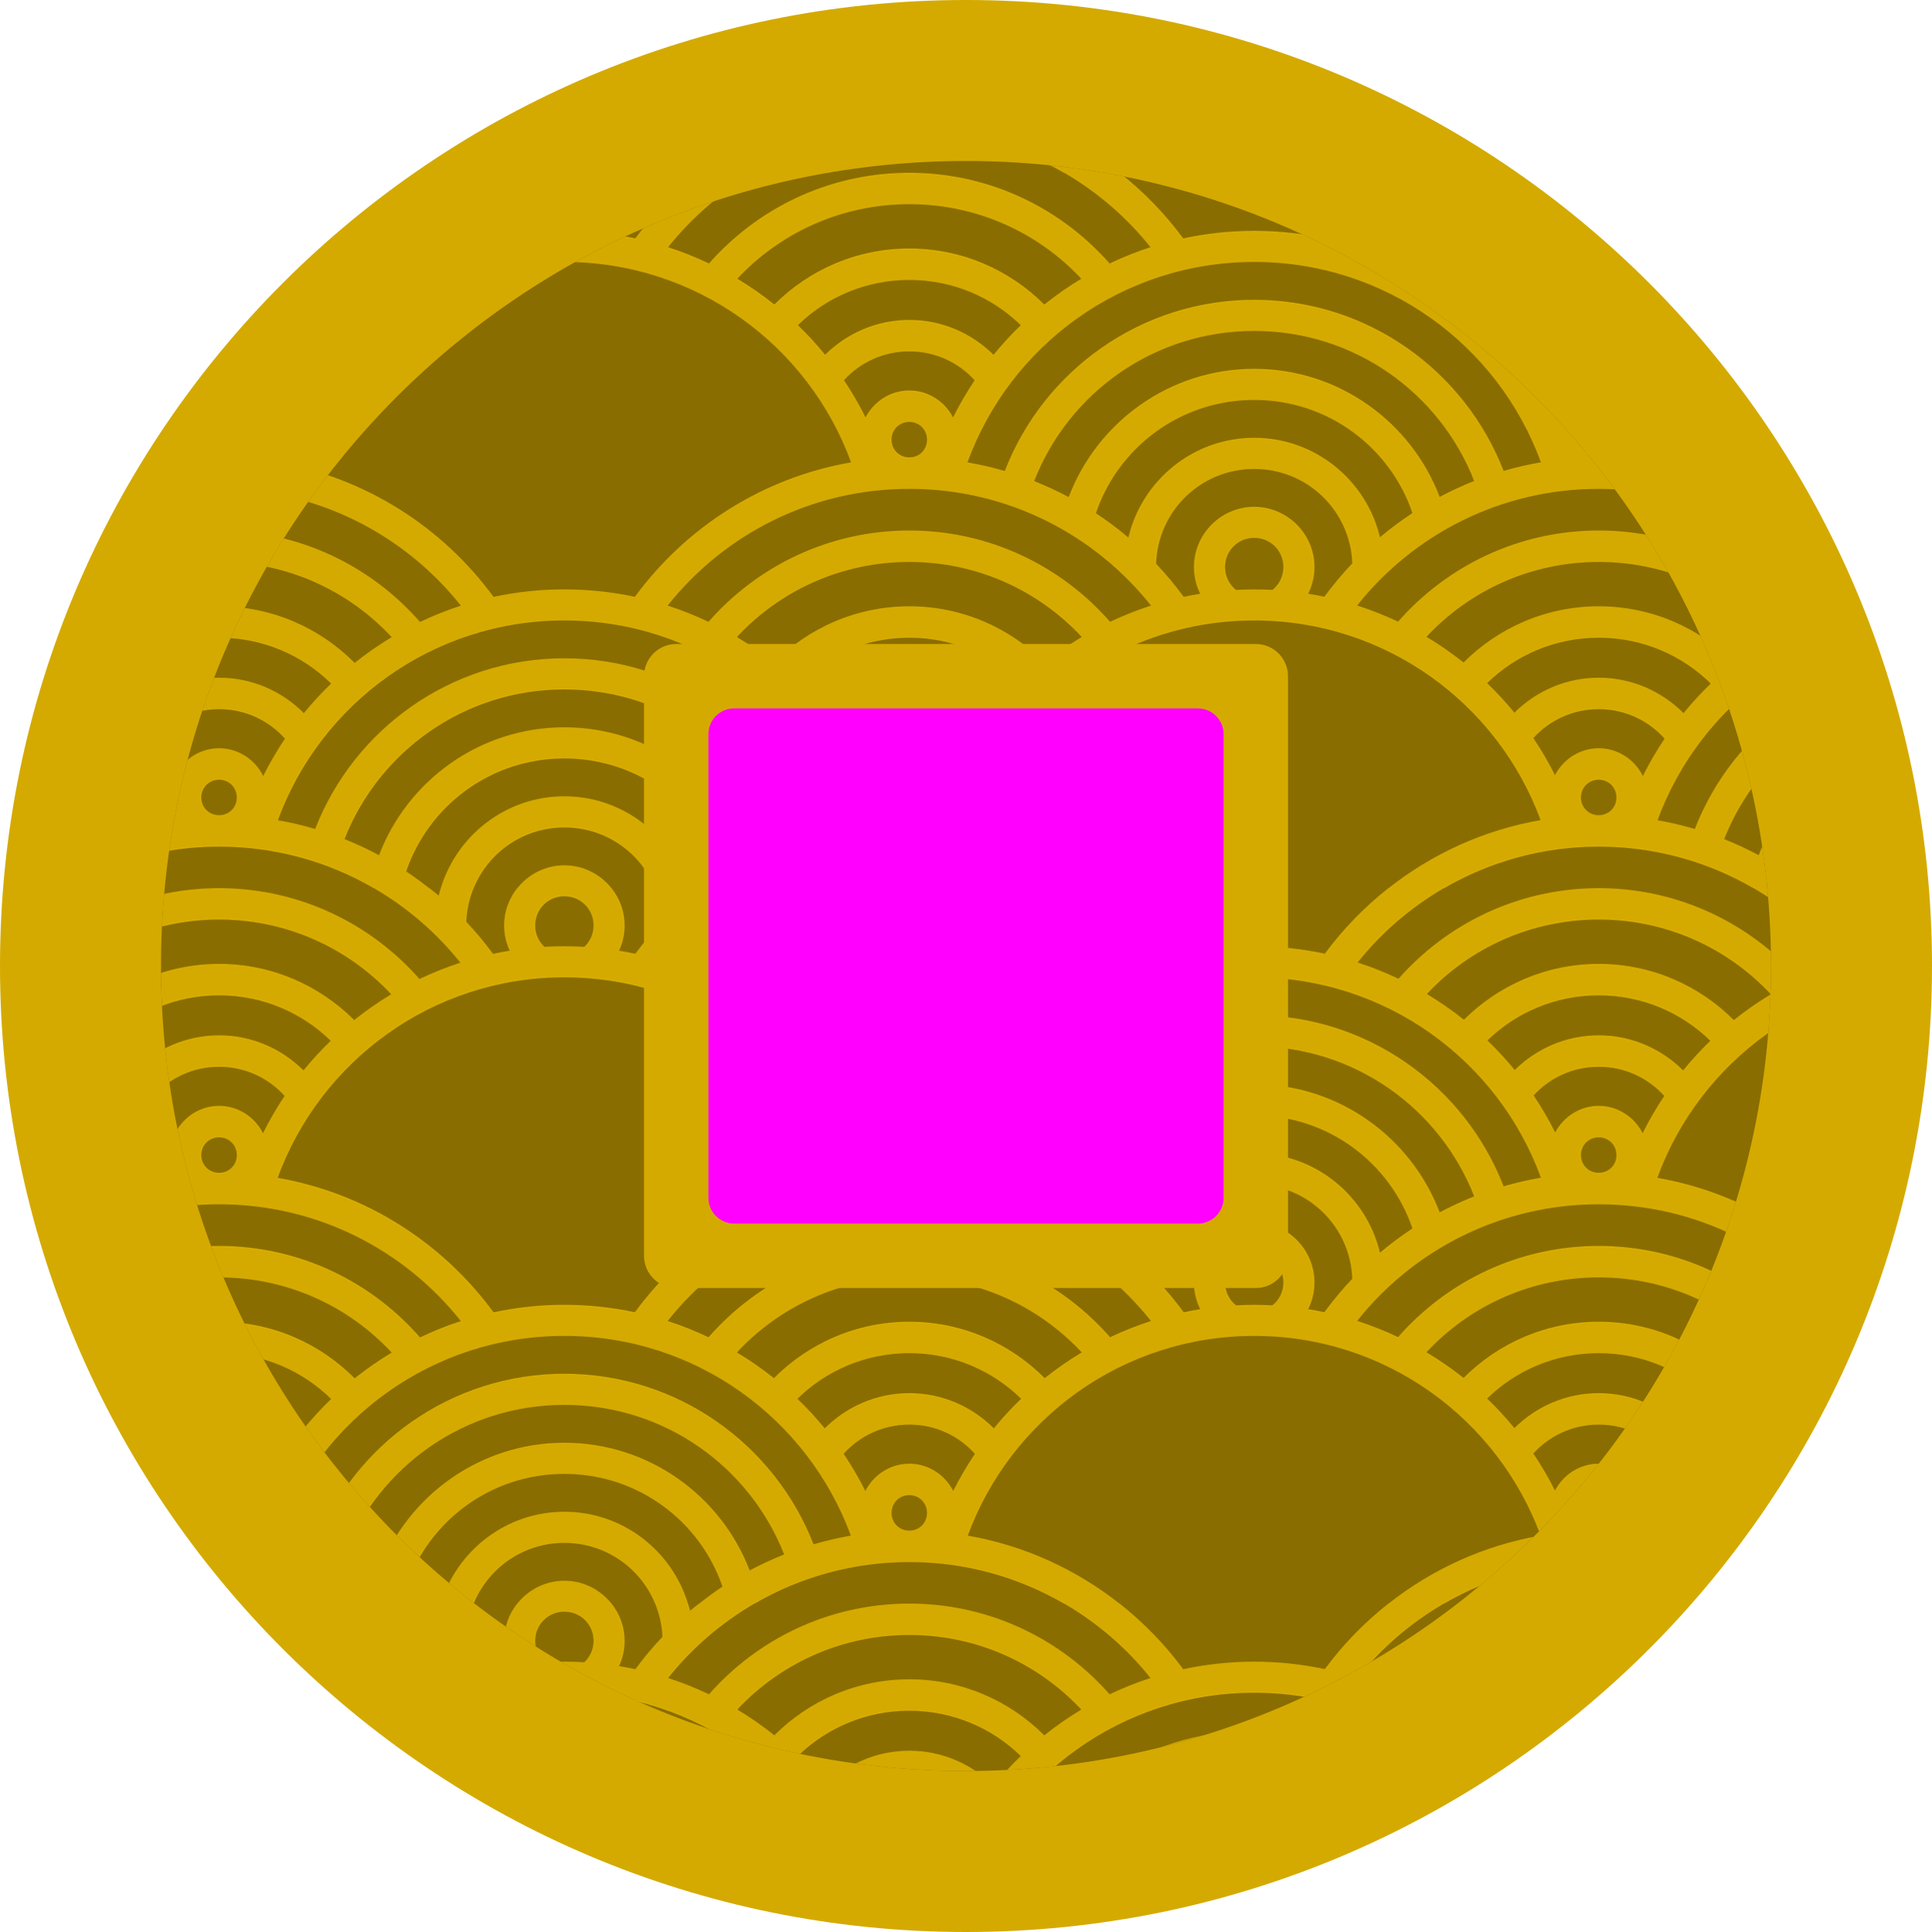
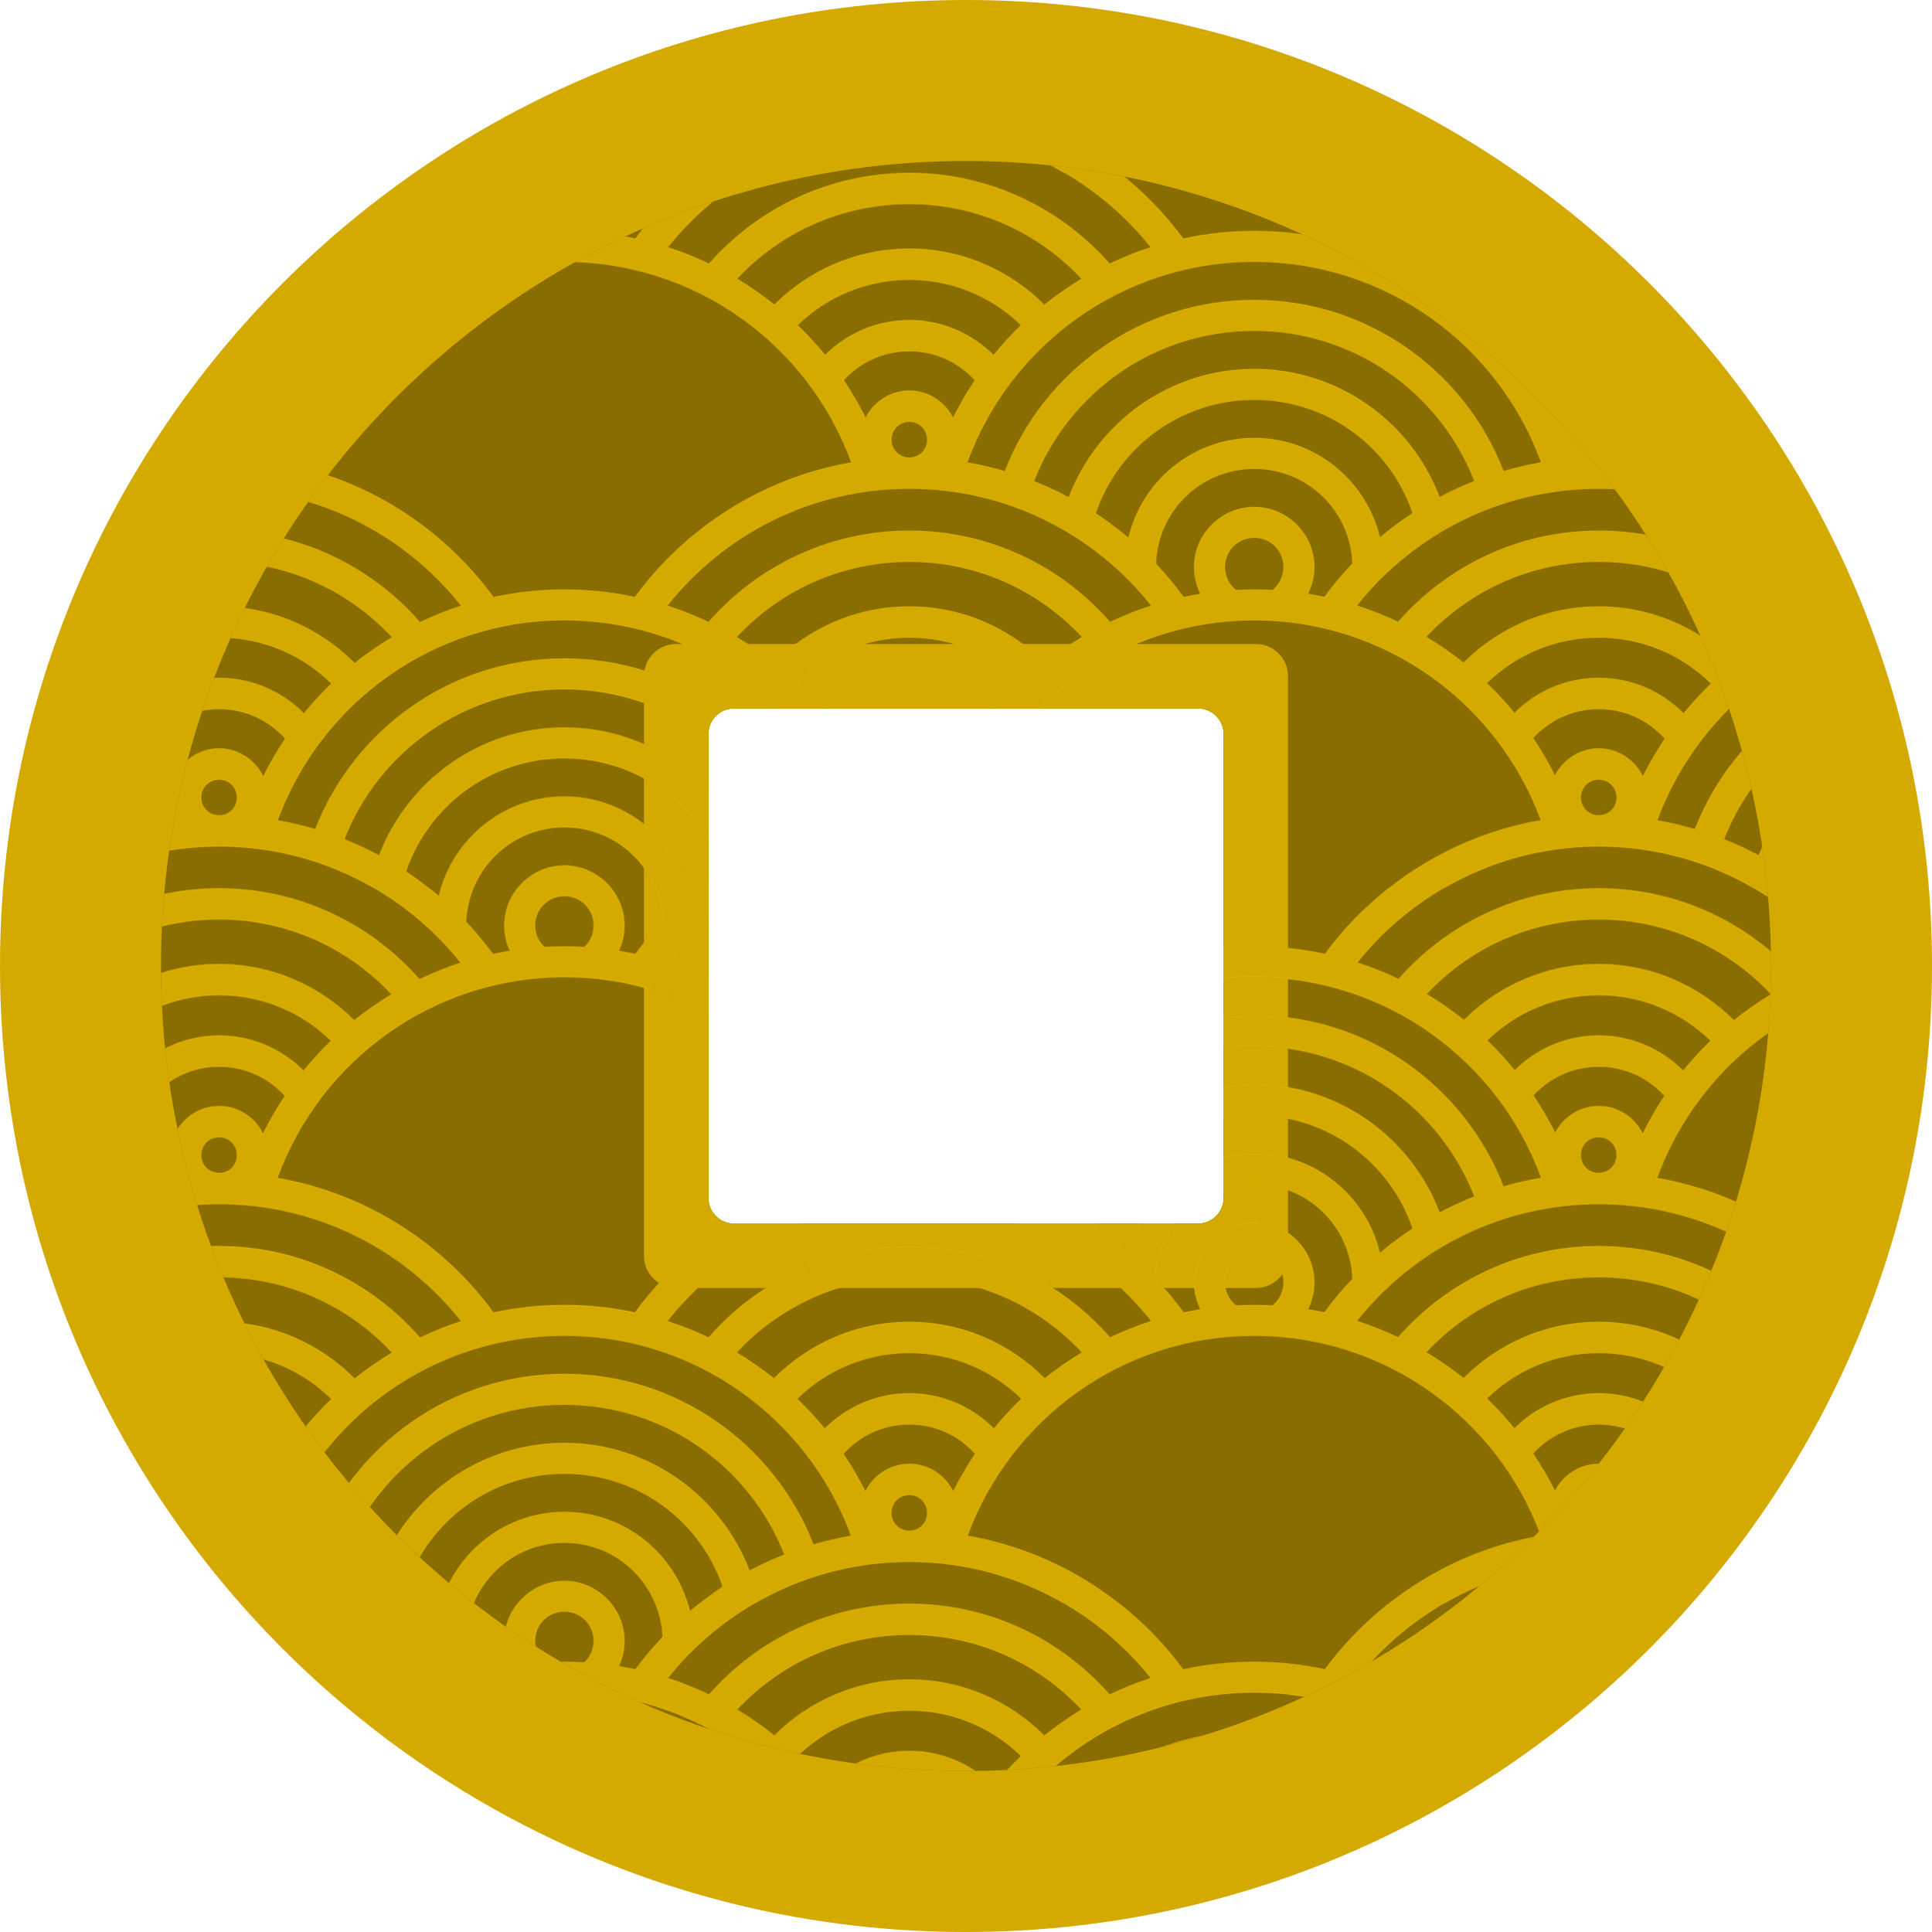
<svg xmlns="http://www.w3.org/2000/svg" xmlns:xlink="http://www.w3.org/1999/xlink" width="600" height="600" viewBox="0 0 158.75 158.75" version="1.1" id="svg1">
  <defs id="defs1">
-     <pattern xlink:href="#ap108" preserveAspectRatio="xMidYMid" id="pattern7" patternTransform="matrix(0.3,0,0,0.3,1180.003,543.2618)" x="0" y="0" />
+     <filter id="selectable_hidder_filter" width="1" height="1" x="0" y="0" style="color-interpolation-filters:sRGB;">
+       <feComposite id="boolops_hidder_primitive" result="composite1" operator="arithmetic" in2="SourceGraphic" in="BackgroundImage" />
+     </filter>
+     <pattern xlink:href="#ap108" preserveAspectRatio="xMidYMid" id="pattern7" patternTransform="matrix(0.3,0,0,0.3,1180.004,543.2618)" x="0" y="0" />
    <pattern patternUnits="userSpaceOnUse" preserveAspectRatio="xMidYMid" width="377.875" height="195.949" patternTransform="translate(1180.003,543.2618) scale(0.2)" style="fill:#d4aa00" id="ap108">
      <path id="path19386" style="opacity:1;fill-opacity:1;stroke:none;stroke-width:9.005;stroke-linecap:round;stroke-dasharray:none;stroke-opacity:1;paint-order:markers fill stroke" d="m 0,0 v 2.214 c 4.459,0 7.992,3.532 7.992,7.991 0,2.335 -0.976,4.406 -2.539,5.855 C 3.648,15.955 1.831,15.901 0,15.901 v 8.515 C 36.118,24.419 66.834,47.291 78.527,79.309 54.307,83.503 33.284,97.075 19.31,116.139 13.081,114.807 6.622,114.101 0,114.101 v 8.515 c 36.057,0 66.73,22.754 78.467,54.707 -3.477,0.605 -6.888,1.399 -10.222,2.379 C 57.609,152.387 31.038,132.981 0,132.981 v 8.531 c 27.393,0 50.756,16.96 60.198,40.965 -3.245,1.289 -6.402,2.753 -9.457,4.384 C 42.931,166.435 23.134,151.883 0,151.883 v 8.531 c 20.113,1.2e-4 37.142,12.887 43.306,30.875 -2.202,1.454 -4.316,3.03 -6.383,4.659 H 52.102 c 12.45,-7.227 26.915,-11.379 42.37,-11.379 15.447,0 29.897,4.157 42.342,11.379 h 15.228 c -11.869,-9.369 -26.051,-15.929 -41.56,-18.627 11.749,-31.915 42.41,-54.701 78.455,-54.701 36.039,0 66.695,22.78 78.45,54.685 -15.548,2.688 -29.768,9.254 -41.665,18.643 h 15.234 c 12.445,-7.222 26.895,-11.379 42.342,-11.379 15.458,0 29.923,4.149 42.375,11.379 h 15.168 c -2.038,-1.608 -4.12,-3.162 -6.29,-4.599 6.147,-18.02 23.188,-30.936 43.323,-30.936 v -8.531 c -23.153,1.2e-4 -42.967,14.575 -50.763,35.028 -3.054,-1.636 -6.206,-3.108 -9.451,-4.401 9.433,-24.024 32.808,-40.999 60.214,-40.999 v -8.531 c -31.048,0 -57.627,19.419 -68.255,46.748 -3.332,-0.983 -6.741,-1.782 -10.217,-2.39 11.732,-31.962 42.409,-54.723 78.472,-54.723 v -8.515 c -6.655,0 -13.146,0.715 -19.403,2.06 -13.95,-19.048 -34.939,-32.618 -59.124,-36.835 11.693,-32.02 42.409,-54.906 78.527,-54.911 v -8.515 c -1.83,2.27e-4 -3.649,0.054 -5.452,0.159 -1.563,-1.448 -2.539,-3.52 -2.539,-5.855 0,-4.459 3.532,-7.991 7.991,-7.991 V 0 h -12.926 c -2.232,2.816 -3.58,6.361 -3.58,10.206 0,2.461 0.551,4.807 1.531,6.912 -1.533,0.251 -3.053,0.539 -4.56,0.865 C 356.075,14.905 353.626,11.971 351.009,9.198 351.129,5.943 351.846,2.854 353.014,0 h -8.999 c -0.203,0.669 -0.41,1.337 -0.573,2.021 C 342.618,1.323 341.756,0.67 340.908,0 h -15.168 c 9.094,5.294 17.12,12.219 23.65,20.4 -3.85,1.252 -7.593,2.745 -11.202,4.472 C 324.993,9.862 305.766,0.296 284.318,0 h -2.032 C 260.866,0.294 241.659,9.832 228.46,24.806 224.849,23.086 221.103,21.596 217.252,20.35 223.774,12.19 231.787,5.283 240.863,0 h -15.195 c -6.557,5.185 -12.423,11.208 -17.387,17.944 -6.239,-1.336 -12.709,-2.043 -19.343,-2.043 -6.669,0 -13.173,0.715 -19.442,2.065 C 164.53,11.221 158.66,5.191 152.098,0 h -15.19 c 9.086,5.288 17.106,12.201 23.633,20.373 -3.85,1.249 -7.593,2.748 -11.202,4.472 C 136.144,9.849 116.927,0.296 95.491,0 H 93.453 C 72.02,0.296 52.804,9.847 39.605,24.839 35.994,23.116 32.259,21.621 28.408,20.373 34.934,12.202 42.956,5.288 52.041,0 H 36.862 C 36.045,0.646 35.212,1.272 34.417,1.944 34.258,1.285 34.056,0.644 33.861,0 h -9.005 c 1.156,2.822 1.873,5.872 2.005,9.087 -2.651,2.8 -5.132,5.761 -7.424,8.873 -1.475,-0.317 -2.966,-0.597 -4.467,-0.843 0.981,-2.107 1.537,-4.449 1.537,-6.912 C 16.506,6.361 15.158,2.816 12.926,0 Z m 94.472,8.592 c 18.609,0 35.352,7.853 47.112,20.428 -3.541,2.129 -6.928,4.49 -10.139,7.061 -9.478,-9.472 -22.549,-15.35 -36.972,-15.35 -14.416,0 -27.486,5.869 -36.967,15.333 C 54.293,33.493 50.907,31.137 47.365,29.008 59.129,16.44 75.867,8.592 94.472,8.592 Z m 188.828,0 c 18.626,0 35.383,7.867 47.145,20.461 -3.541,2.132 -6.929,4.492 -10.139,7.066 -9.481,-9.493 -22.564,-15.388 -37.005,-15.388 -14.398,0 -27.45,5.857 -36.928,15.3 -3.215,-2.569 -6.606,-4.928 -10.15,-7.055 11.762,-12.55 28.49,-20.384 47.079,-20.384 z m -94.361,15.823 c 36.121,0 66.843,22.834 78.533,54.878 -3.477,0.598 -6.893,1.384 -10.228,2.357 -10.596,-27.394 -37.21,-46.869 -68.305,-46.869 -31.105,0 -57.727,19.489 -68.316,46.897 -3.334,-0.977 -6.745,-1.767 -10.222,-2.368 11.685,-32.052 42.411,-54.894 78.538,-54.894 z m -94.466,4.929 c 11.894,0 22.655,4.725 30.529,12.398 -2.644,2.551 -5.132,5.263 -7.457,8.113 -5.932,-5.896 -14.082,-9.561 -23.071,-9.561 -8.98,0 -17.126,3.66 -23.06,9.545 -2.325,-2.85 -4.818,-5.555 -7.463,-8.107 7.876,-7.666 18.635,-12.387 30.523,-12.387 z m 188.828,0 c 11.916,0 22.695,4.743 30.573,12.442 -2.643,2.554 -5.134,5.26 -7.457,8.113 -5.935,-5.921 -14.103,-9.605 -23.115,-9.605 -8.957,0 -17.081,3.642 -23.011,9.501 -2.328,-2.848 -4.821,-5.557 -7.468,-8.107 7.872,-7.642 18.613,-12.343 30.479,-12.343 z m -94.361,13.967 c 27.444,0 50.845,17.021 60.253,41.098 -3.248,1.283 -6.404,2.742 -9.462,4.367 -7.779,-20.488 -27.612,-35.094 -50.791,-35.094 -23.195,7.6e-5 -43.04,14.627 -50.807,35.138 -3.057,-1.63 -6.215,-3.092 -9.462,-4.379 9.399,-24.095 32.813,-41.131 60.27,-41.131 z m -94.466,5.601 c 7.122,0 13.487,3.055 17.9,7.92 -2.18,3.253 -4.162,6.651 -5.921,10.178 -2.24,-4.367 -6.776,-7.397 -11.979,-7.397 -5.196,0 -9.737,3.022 -11.985,7.38 -1.757,-3.528 -3.73,-6.926 -5.91,-10.178 4.416,-4.856 10.78,-7.903 17.894,-7.903 z m 188.828,0 c 7.15,0 13.535,3.082 17.949,7.98 -2.183,3.265 -4.162,6.675 -5.921,10.217 -2.221,-4.42 -6.787,-7.496 -12.029,-7.496 -5.156,0 -9.664,2.977 -11.929,7.281 -1.757,-3.512 -3.734,-6.895 -5.91,-10.134 4.414,-4.822 10.753,-7.848 17.839,-7.848 z m -94.361,13.301 c 20.152,1.14e-4 37.205,12.937 43.339,30.98 -3.099,2.038 -6.073,4.254 -8.9,6.637 -3.702,-15.59 -17.744,-27.252 -34.439,-27.252 -16.723,0 -30.787,11.7 -34.461,27.329 -2.828,-2.389 -5.799,-4.615 -8.9,-6.659 6.117,-18.073 23.189,-31.035 43.361,-31.035 z m -94.466,6.02 c 2.731,0 4.852,2.138 4.852,4.869 0,2.605 -1.93,4.652 -4.478,4.836 -0.125,-5.29e-4 -0.249,-0.004 -0.375,-0.004 -0.125,0 -0.249,0.004 -0.375,0.004 -2.549,-0.184 -4.494,-2.231 -4.494,-4.836 0,-2.731 2.138,-4.869 4.869,-4.869 z m 188.828,0 c 2.731,0 4.852,2.138 4.852,4.869 0,2.605 -1.93,4.652 -4.478,4.836 -0.125,-5.29e-4 -0.249,-0.004 -0.375,-0.004 -0.125,0 -0.249,0.004 -0.375,0.004 -2.547,-0.186 -4.494,-2.232 -4.494,-4.836 0,-2.731 2.138,-4.869 4.869,-4.869 z m -94.361,12.882 c 14.553,0 26.33,11.436 26.866,25.853 -2.739,2.883 -5.299,5.94 -7.656,9.154 -1.464,-0.311 -2.945,-0.586 -4.434,-0.826 1.102,-2.208 1.729,-4.689 1.729,-7.309 0,-9.067 -7.439,-16.506 -16.506,-16.506 -9.067,0 -16.506,7.439 -16.506,16.506 0,2.617 0.618,5.102 1.718,7.309 -1.52,0.246 -3.027,0.529 -4.522,0.848 -2.331,-3.181 -4.856,-6.208 -7.562,-9.066 0.48,-14.469 12.282,-25.963 26.871,-25.963 z m -94.466,5.453 c 26.849,0 50.724,12.495 66.201,31.972 -3.854,1.242 -7.599,2.727 -11.213,4.445 -13.407,-15.314 -33.074,-25.01 -54.988,-25.01 -21.916,0 -41.587,9.699 -54.999,25.015 -3.61,-1.718 -7.348,-3.207 -11.197,-4.45 C 43.752,99.064 67.624,86.568 94.472,86.568 Z m 188.828,0 c 26.859,0 50.746,12.504 66.223,31.993 -3.85,1.247 -7.587,2.745 -11.197,4.467 -13.408,-15.339 -33.092,-25.054 -55.026,-25.054 -21.895,0 -41.549,9.68 -54.96,24.971 -3.615,-1.714 -7.36,-3.195 -11.213,-4.434 15.477,-19.46 39.338,-31.944 66.174,-31.944 z m -94.361,13.427 c 4.459,0 7.992,3.533 7.992,7.992 0,2.56 -1.171,4.805 -3.007,6.257 -1.651,-0.088 -3.311,-0.132 -4.984,-0.132 -1.672,0 -3.334,0.05 -4.984,0.138 -1.837,-1.451 -3.007,-3.701 -3.007,-6.262 0,-4.459 3.532,-7.992 7.991,-7.992 z m -94.466,6.598 c 18.67,0 35.462,7.903 47.228,20.549 -3.545,2.123 -6.935,4.479 -10.151,7.044 -9.486,-9.533 -22.601,-15.454 -37.077,-15.454 -14.479,0 -27.597,5.923 -37.088,15.46 -3.214,-2.565 -6.602,-4.921 -10.145,-7.044 11.77,-12.648 28.561,-20.554 47.233,-20.554 z m 188.828,0 c 18.692,0 35.504,7.92 47.272,20.593 -3.543,2.127 -6.932,4.486 -10.145,7.055 -9.491,-9.564 -22.624,-15.509 -37.127,-15.509 -14.448,0 -27.541,5.898 -37.028,15.399 -3.218,-2.563 -6.614,-4.913 -10.161,-7.033 11.768,-12.62 28.541,-20.505 47.189,-20.505 z M 94.472,127.346 c 11.943,0 22.746,4.762 30.628,12.491 -2.649,2.548 -5.144,5.254 -7.474,8.102 -5.938,-5.944 -14.122,-9.644 -23.154,-9.644 -9.034,0 -17.222,3.703 -23.165,9.649 -2.331,-2.847 -4.824,-5.553 -7.474,-8.102 7.886,-7.732 18.693,-12.497 30.639,-12.497 z m 188.828,0 c 11.974,0 22.801,4.787 30.688,12.552 -2.648,2.551 -5.14,5.258 -7.468,8.107 -5.944,-5.983 -14.155,-9.71 -23.22,-9.71 -8.998,0 -17.156,3.673 -23.093,9.578 -2.331,-2.843 -4.83,-5.547 -7.479,-8.091 7.881,-7.696 18.658,-12.436 30.573,-12.436 z M 94.472,146.915 c 7.16,0 13.556,3.086 17.971,7.997 -2.19,3.258 -4.182,6.66 -5.948,10.195 -2.223,-4.416 -6.784,-7.49 -12.023,-7.49 -5.24,0 -9.812,3.073 -12.04,7.49 -1.767,-3.532 -3.758,-6.933 -5.948,-10.189 4.419,-4.915 10.825,-8.003 17.988,-8.003 z m 188.828,0 c 7.199,0 13.626,3.122 18.043,8.08 -2.195,3.27 -4.191,6.685 -5.959,10.233 -2.199,-4.481 -6.797,-7.611 -12.084,-7.611 -5.192,0 -9.73,3.017 -11.979,7.369 -1.765,-3.518 -3.747,-6.908 -5.932,-10.151 4.417,-4.866 10.789,-7.92 17.911,-7.92 z m -188.828,19.321 c 2.731,0 4.852,2.138 4.852,4.869 0,2.605 -1.93,4.652 -4.478,4.836 -0.125,-5.3e-4 -0.249,-0.004 -0.375,-0.004 -0.125,0 -0.249,0.004 -0.375,0.004 -2.549,-0.184 -4.494,-2.231 -4.494,-4.836 0,-2.731 2.138,-4.869 4.869,-4.869 z m 188.828,0 c 2.731,0 4.852,2.138 4.852,4.869 0,2.605 -1.93,4.652 -4.478,4.836 -0.125,-5.3e-4 -0.249,-0.004 -0.375,-0.004 -0.125,0 -0.249,0.004 -0.375,0.004 -2.547,-0.186 -4.494,-2.232 -4.494,-4.836 0,-2.731 2.138,-4.869 4.869,-4.869 z M 0,170.779 v 8.537 c 11.258,0 20.829,6.86 24.845,16.633 h 8.999 C 29.431,181.419 15.94,170.779 0,170.779 Z m 377.875,0 c -15.94,0 -29.436,10.64 -33.85,25.17 h 9.005 c 4.016,-9.775 13.586,-16.633 24.845,-16.633 z M 0,189.681 v 6.268 H 12.904 C 9.872,192.141 5.208,189.681 0,189.681 Z m 377.875,0 c -5.208,0 -9.872,2.46 -12.904,6.268 h 12.904 z" />
    </pattern>
    <clipPath clipPathUnits="userSpaceOnUse" id="clipPath25">
      <rect style="fill:#ff0000;stroke:none;stroke-width:3;stroke-linecap:square;stroke-linejoin:miter;paint-order:stroke markers fill;stop-color:#000000" id="rect25-8" width="78" height="45.033" x="763.613" y="452.824" />
    </clipPath>
+     <clipPath clipPathUnits="userSpaceOnUse" id="clipPath3">
+       <path id="path3" d="M 60.325,58.208 H 98.425 c 1.173,0 2.117,0.944 2.117,2.117 V 98.425 c 0,1.173 -0.944,2.117 -2.117,2.117 H 60.325 c -1.173,0 -2.117,-0.944 -2.117,-2.117 V 60.325 c 0,-1.173 0.944,-2.117 2.117,-2.117 z" style="display:none;fill:none;fill-opacity:1;stroke-width:0.267;stroke-dasharray:none" clip-path="none" />
+       <path id="lpe_path-effect3" style="fill:none;fill-opacity:1;stroke-width:0.267;stroke-dasharray:none" class="powerclip" d="M -5,-5 H 163.75 V 163.75 H -5 Z m 65.325,63.208 c -1.173,0 -2.117,0.944 -2.117,2.117 V 98.425 c 0,1.173 0.944,2.117 2.117,2.117 H 98.425 c 1.173,0 2.117,-0.944 2.117,-2.117 V 60.325 c 0,-1.173 -0.944,-2.117 -2.117,-2.117 z" />
+     </clipPath>
  </defs>
  <g id="layer1">
-     <circle style="fill:#d4aa00;stroke-width:0.265" id="path1" cx="79.375" cy="79.375" r="79.375" />
-     <circle style="fill:#8a6d00;stroke-width:0.331;fill-opacity:1" id="path2" cx="79.375" cy="79.375" r="66.146" />
-     <circle style="fill:url(#pattern7);fill-opacity:1;stroke-width:0.331" id="path2-4" cx="79.375" cy="79.375" r="66.146" />
-     <rect style="fill:#d4aa00;fill-opacity:1;stroke-width:0.334;stroke-dasharray:none" id="rect7" width="52.917" height="52.917" x="52.917" y="52.917" rx="2.646" ry="2.646" />
-     <rect style="fill:#ff00ff;fill-opacity:1;stroke-width:0.267;stroke-dasharray:none" id="rect7-1" width="42.333" height="42.333" x="58.208" y="58.208" rx="2.117" ry="2.117" />
+     <g id="g2" clip-path="url(#clipPath3)">
+       <g id="g1">
+         <path style="fill:#d4aa00;stroke-width:0.265" id="path1" d="M 158.75,79.375 A 79.375,79.375 0 0 1 79.375,158.75 79.375,79.375 0 0 1 0,79.375 79.375,79.375 0 0 1 79.375,0 79.375,79.375 0 0 1 158.75,79.375 Z" />
+         <path style="fill:#8a6d00;fill-opacity:1;stroke-width:0.331" id="path2" d="M 145.521,79.375 A 66.146,66.146 0 0 1 79.375,145.521 66.146,66.146 0 0 1 13.229,79.375 66.146,66.146 0 0 1 79.375,13.229 66.146,66.146 0 0 1 145.521,79.375 Z" />
+         <path style="fill:#d4aa00;fill-opacity:1;stroke-width:0.334;stroke-dasharray:none" id="rect7" width="52.917" height="52.917" x="52.917" y="52.917" rx="2.646" ry="2.646" d="M 55.562,52.917 H 103.188 c 1.466,0 2.646,1.18 2.646,2.646 V 103.188 c 0,1.466 -1.18,2.646 -2.646,2.646 H 55.562 c -1.466,0 -2.646,-1.18 -2.646,-2.646 V 55.562 c 0,-1.466 1.18,-2.646 2.646,-2.646 z" />
+       </g>
+       <path style="fill:url(#pattern7);fill-opacity:1;stroke-width:0.331" id="path2-4" d="M 145.521,79.375 A 66.146,66.146 0 0 1 79.375,145.521 66.146,66.146 0 0 1 13.229,79.375 66.146,66.146 0 0 1 79.375,13.229 66.146,66.146 0 0 1 145.521,79.375 Z" />
+     </g>
  </g>
</svg>
